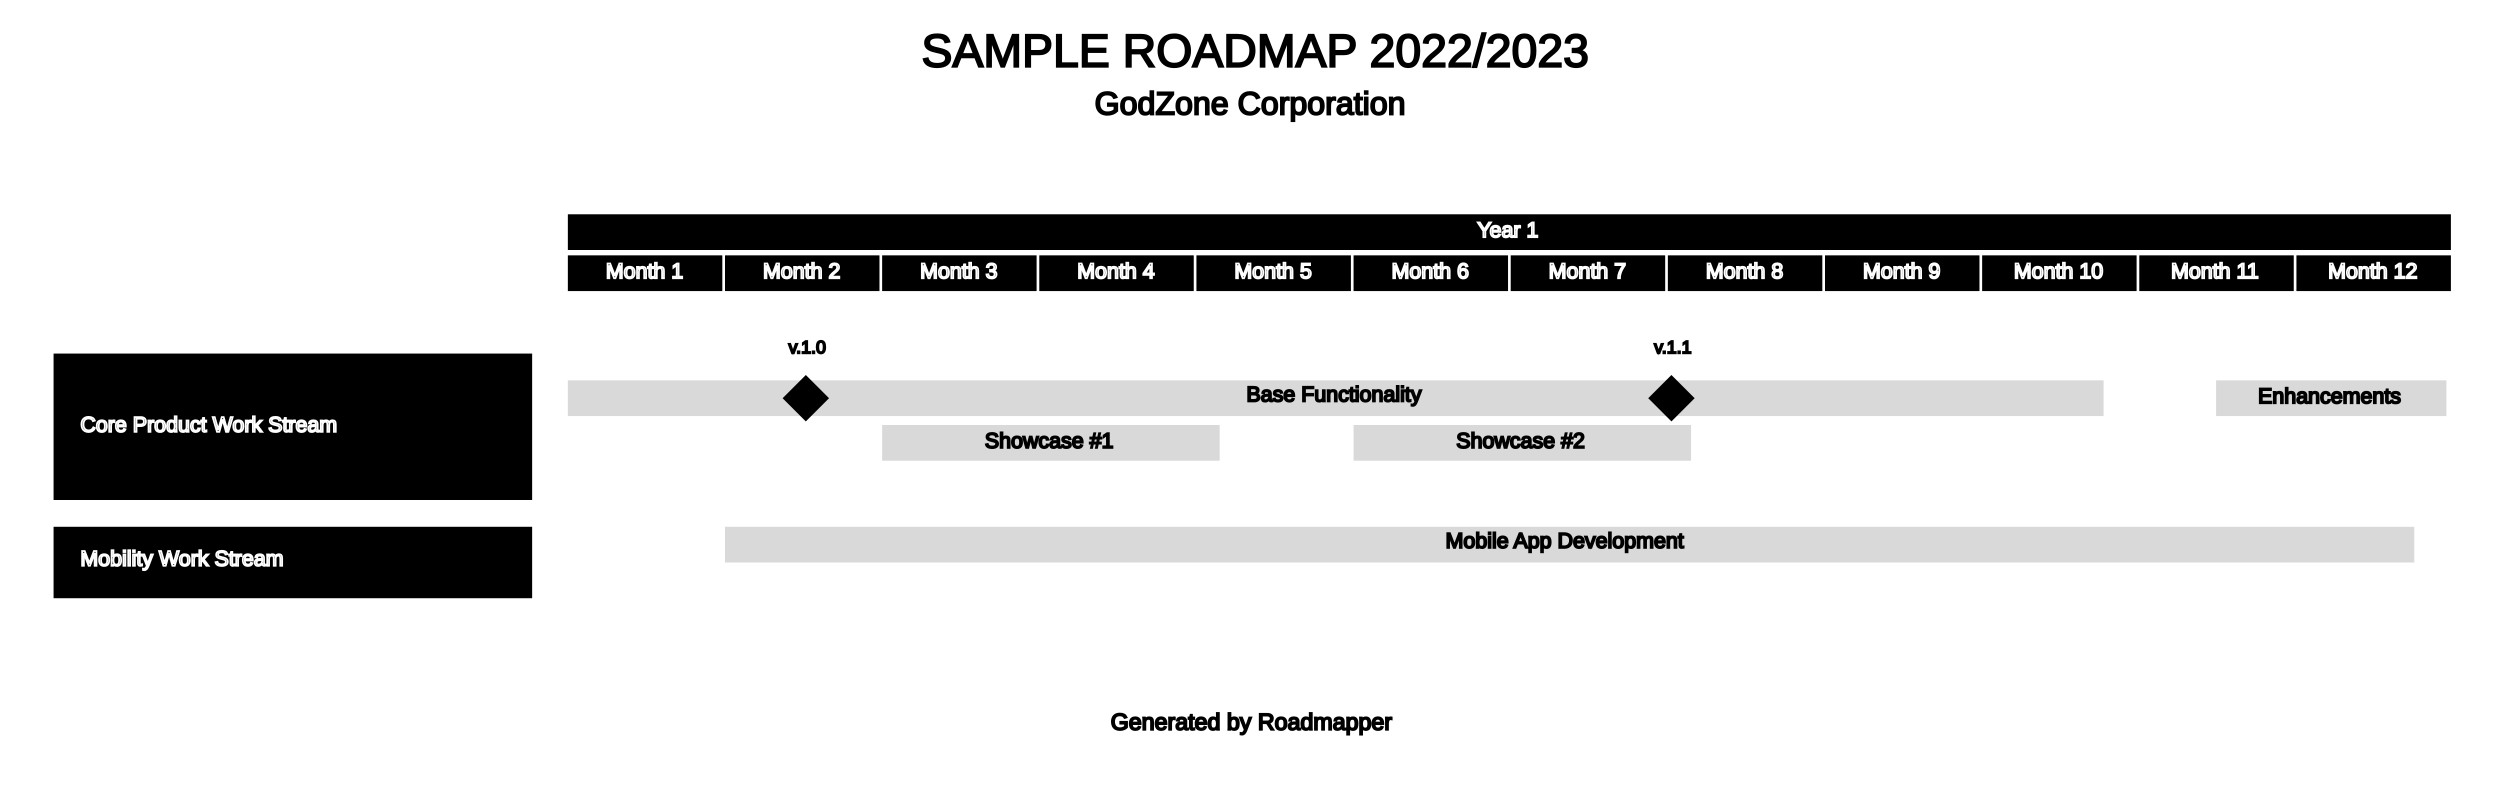
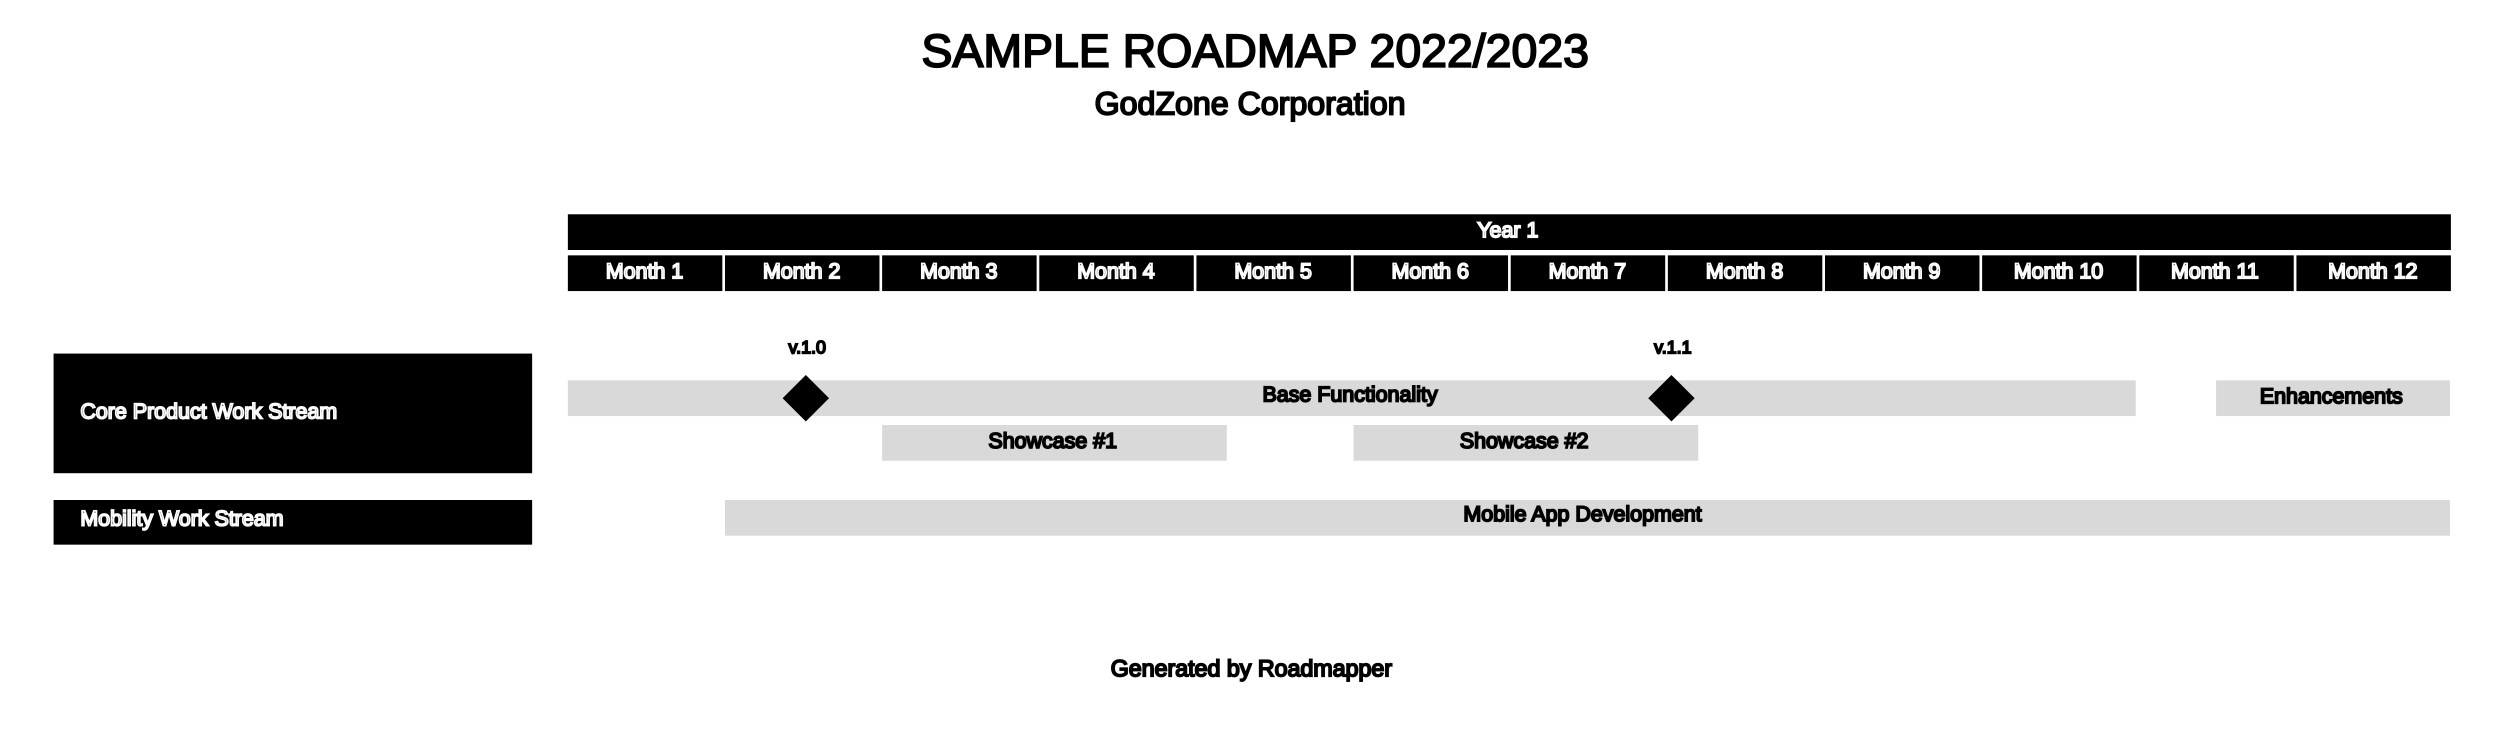
- <svg xmlns="http://www.w3.org/2000/svg" width="1400" height="450" viewBox="0 0 1400 450">
+ <svg xmlns="http://www.w3.org/2000/svg" width="1400" height="420" viewBox="0 0 1400 420">
  <defs>
</defs>
  <rect x="0" y="0" width="1400" height="1000" fill="#FFFFFF" />
  <text x="516.0" y="30" font-size="26" text-anchor="start" dominant-baseline="middle" font-family="Arial" stroke="#000000">SAMPLE ROADMAP 2022/2023</text>
  <text x="613.0" y="59" font-size="18" text-anchor="start" dominant-baseline="middle" font-family="Arial" stroke="#000000">GodZone Corporation</text>
  <rect x="318.0" y="120" width="1054.5" height="20" fill="#000000" />
  <text x="827.25" y="124.5" font-size="12" stroke="#FFFFFF" text-anchor="start" dominant-baseline="hanging" font-family="Arial">Year 1</text>
  <rect x="318.0" y="143" width="86.5" height="20" fill="#000000" />
  <text x="339.25" y="147.5" font-size="12" stroke="#FFFFFF" text-anchor="start" dominant-baseline="hanging" font-family="Arial">Month 1</text>
  <rect x="406.0" y="143" width="86.5" height="20" fill="#000000" />
  <text x="427.25" y="147.5" font-size="12" stroke="#FFFFFF" text-anchor="start" dominant-baseline="hanging" font-family="Arial">Month 2</text>
  <rect x="494.0" y="143" width="86.5" height="20" fill="#000000" />
  <text x="515.25" y="147.5" font-size="12" stroke="#FFFFFF" text-anchor="start" dominant-baseline="hanging" font-family="Arial">Month 3</text>
  <rect x="582.0" y="143" width="86.5" height="20" fill="#000000" />
  <text x="603.25" y="147.5" font-size="12" stroke="#FFFFFF" text-anchor="start" dominant-baseline="hanging" font-family="Arial">Month 4</text>
  <rect x="670.0" y="143" width="86.5" height="20" fill="#000000" />
  <text x="691.25" y="147.5" font-size="12" stroke="#FFFFFF" text-anchor="start" dominant-baseline="hanging" font-family="Arial">Month 5</text>
  <rect x="758.0" y="143" width="86.5" height="20" fill="#000000" />
  <text x="779.25" y="147.5" font-size="12" stroke="#FFFFFF" text-anchor="start" dominant-baseline="hanging" font-family="Arial">Month 6</text>
  <rect x="846.0" y="143" width="86.5" height="20" fill="#000000" />
  <text x="867.25" y="147.5" font-size="12" stroke="#FFFFFF" text-anchor="start" dominant-baseline="hanging" font-family="Arial">Month 7</text>
  <rect x="934.0" y="143" width="86.5" height="20" fill="#000000" />
  <text x="955.25" y="147.5" font-size="12" stroke="#FFFFFF" text-anchor="start" dominant-baseline="hanging" font-family="Arial">Month 8</text>
  <rect x="1022.0" y="143" width="86.5" height="20" fill="#000000" />
  <text x="1043.25" y="147.5" font-size="12" stroke="#FFFFFF" text-anchor="start" dominant-baseline="hanging" font-family="Arial">Month 9</text>
  <rect x="1110.0" y="143" width="86.5" height="20" fill="#000000" />
  <text x="1127.75" y="147.5" font-size="12" stroke="#FFFFFF" text-anchor="start" dominant-baseline="hanging" font-family="Arial">Month 10</text>
  <rect x="1198.0" y="143" width="86.5" height="20" fill="#000000" />
  <text x="1215.75" y="147.5" font-size="12" stroke="#FFFFFF" text-anchor="start" dominant-baseline="hanging" font-family="Arial">Month 11</text>
  <rect x="1286.0" y="143" width="86.5" height="20" fill="#000000" />
  <text x="1303.75" y="147.5" font-size="12" stroke="#FFFFFF" text-anchor="start" dominant-baseline="hanging" font-family="Arial">Month 12</text>
-   <path d="M405.0,163 L405.0,345" width="1" fill="(230, 230, 230, 12750)" />
-   <path d="M493.0,163 L493.0,345" width="1" fill="(230, 230, 230, 12750)" />
-   <path d="M581.0,163 L581.0,345" width="1" fill="(230, 230, 230, 12750)" />
-   <path d="M669.0,163 L669.0,345" width="1" fill="(230, 230, 230, 12750)" />
-   <path d="M757.0,163 L757.0,345" width="1" fill="(230, 230, 230, 12750)" />
-   <path d="M845.0,163 L845.0,345" width="1" fill="(230, 230, 230, 12750)" />
-   <path d="M933.0,163 L933.0,345" width="1" fill="(230, 230, 230, 12750)" />
-   <path d="M1021.0,163 L1021.0,345" width="1" fill="(230, 230, 230, 12750)" />
-   <path d="M1109.0,163 L1109.0,345" width="1" fill="(230, 230, 230, 12750)" />
-   <path d="M1197.0,163 L1197.0,345" width="1" fill="(230, 230, 230, 12750)" />
-   <path d="M1285.0,163 L1285.0,345" width="1" fill="(230, 230, 230, 12750)" />
-   <rect x="30" y="198" width="268.0" height="82" fill="#000000" />
-   <text x="45" y="233.5" font-size="12" stroke="#FFFFFF" text-anchor="start" dominant-baseline="hanging" font-family="Arial">Core Product Work Stream</text>
-   <rect x="318" y="213" width="860" height="20" fill="#D9D9D9" />
-   <text x="698.0" y="216.5" font-size="12" stroke="#000000" text-anchor="start" dominant-baseline="hanging" font-family="Arial">Base Functionality</text>
-   <rect x="1241" y="213" width="129" height="20" fill="#D9D9D9" />
-   <text x="1264.5" y="217.5" font-size="12" stroke="#000000" text-anchor="start" dominant-baseline="hanging" font-family="Arial">Enhancements</text>
+   <path d="M405.0,163 L405.0,315" width="1" fill="(230, 230, 230, 12750)" />
+   <path d="M493.0,163 L493.0,315" width="1" fill="(230, 230, 230, 12750)" />
+   <path d="M581.0,163 L581.0,315" width="1" fill="(230, 230, 230, 12750)" />
+   <path d="M669.0,163 L669.0,315" width="1" fill="(230, 230, 230, 12750)" />
+   <path d="M757.0,163 L757.0,315" width="1" fill="(230, 230, 230, 12750)" />
+   <path d="M845.0,163 L845.0,315" width="1" fill="(230, 230, 230, 12750)" />
+   <path d="M933.0,163 L933.0,315" width="1" fill="(230, 230, 230, 12750)" />
+   <path d="M1021.0,163 L1021.0,315" width="1" fill="(230, 230, 230, 12750)" />
+   <path d="M1109.0,163 L1109.0,315" width="1" fill="(230, 230, 230, 12750)" />
+   <path d="M1197.0,163 L1197.0,315" width="1" fill="(230, 230, 230, 12750)" />
+   <path d="M1285.0,163 L1285.0,315" width="1" fill="(230, 230, 230, 12750)" />
+   <rect x="30" y="198" width="268.0" height="67" fill="#000000" />
+   <text x="45" y="226.0" font-size="12" stroke="#FFFFFF" text-anchor="start" dominant-baseline="hanging" font-family="Arial">Core Product Work Stream</text>
+   <rect x="318" y="213" width="878" height="20" fill="#D9D9D9" />
+   <text x="707.0" y="216.5" font-size="12" stroke="#000000" text-anchor="start" dominant-baseline="hanging" font-family="Arial">Base Functionality</text>
+   <rect x="1241" y="213" width="131" height="20" fill="#D9D9D9" />
+   <text x="1265.5" y="217.5" font-size="12" stroke="#000000" text-anchor="start" dominant-baseline="hanging" font-family="Arial">Enhancements</text>
  <path d="M451.25,210 L464.25,223.0 L451.25,236 L438.25,223.0" fill="#000000" />
  <text x="441.583" y="195" font-size="10" text-anchor="start" dominant-baseline="middle" font-family="Arial" stroke="#000000">v.1.0</text>
  <path d="M936.0,210 L949.0,223.0 L936.0,236 L923.0,223.0" fill="#000000" />
  <text x="926.333" y="195" font-size="10" text-anchor="start" dominant-baseline="middle" font-family="Arial" stroke="#000000">v.1.1</text>
-   <rect x="494" y="238" width="189" height="20" fill="#D9D9D9" />
-   <text x="551.5" y="242.5" font-size="12" stroke="#000000" text-anchor="start" dominant-baseline="hanging" font-family="Arial">Showcase #1</text>
-   <rect x="758" y="238" width="189" height="20" fill="#D9D9D9" />
-   <text x="815.5" y="242.5" font-size="12" stroke="#000000" text-anchor="start" dominant-baseline="hanging" font-family="Arial">Showcase #2</text>
-   <rect x="30" y="295" width="268.0" height="40" fill="#000000" />
-   <text x="45" y="308.5" font-size="12" stroke="#FFFFFF" text-anchor="start" dominant-baseline="hanging" font-family="Arial">Mobility Work Stream</text>
-   <rect x="406" y="295" width="946" height="20" fill="#D9D9D9" />
-   <text x="809.5" y="298.5" font-size="12" stroke="#000000" text-anchor="start" dominant-baseline="hanging" font-family="Arial">Mobile App Development</text>
-   <text x="622.0" y="405" font-size="13" text-anchor="start" dominant-baseline="middle" font-family="Arial" stroke="#000000">Generated by Roadmapper</text>
+   <rect x="494" y="238" width="193" height="20" fill="#D9D9D9" />
+   <text x="553.5" y="242.5" font-size="12" stroke="#000000" text-anchor="start" dominant-baseline="hanging" font-family="Arial">Showcase #1</text>
+   <rect x="758" y="238" width="193" height="20" fill="#D9D9D9" />
+   <text x="817.5" y="242.5" font-size="12" stroke="#000000" text-anchor="start" dominant-baseline="hanging" font-family="Arial">Showcase #2</text>
+   <rect x="30" y="280" width="268.0" height="25" fill="#000000" />
+   <text x="45" y="286.0" font-size="12" stroke="#FFFFFF" text-anchor="start" dominant-baseline="hanging" font-family="Arial">Mobility Work Stream</text>
+   <rect x="406" y="280" width="966" height="20" fill="#D9D9D9" />
+   <text x="819.5" y="283.5" font-size="12" stroke="#000000" text-anchor="start" dominant-baseline="hanging" font-family="Arial">Mobile App Development</text>
+   <text x="622.0" y="375" font-size="13" text-anchor="start" dominant-baseline="middle" font-family="Arial" stroke="#000000">Generated by Roadmapper</text>
</svg>
